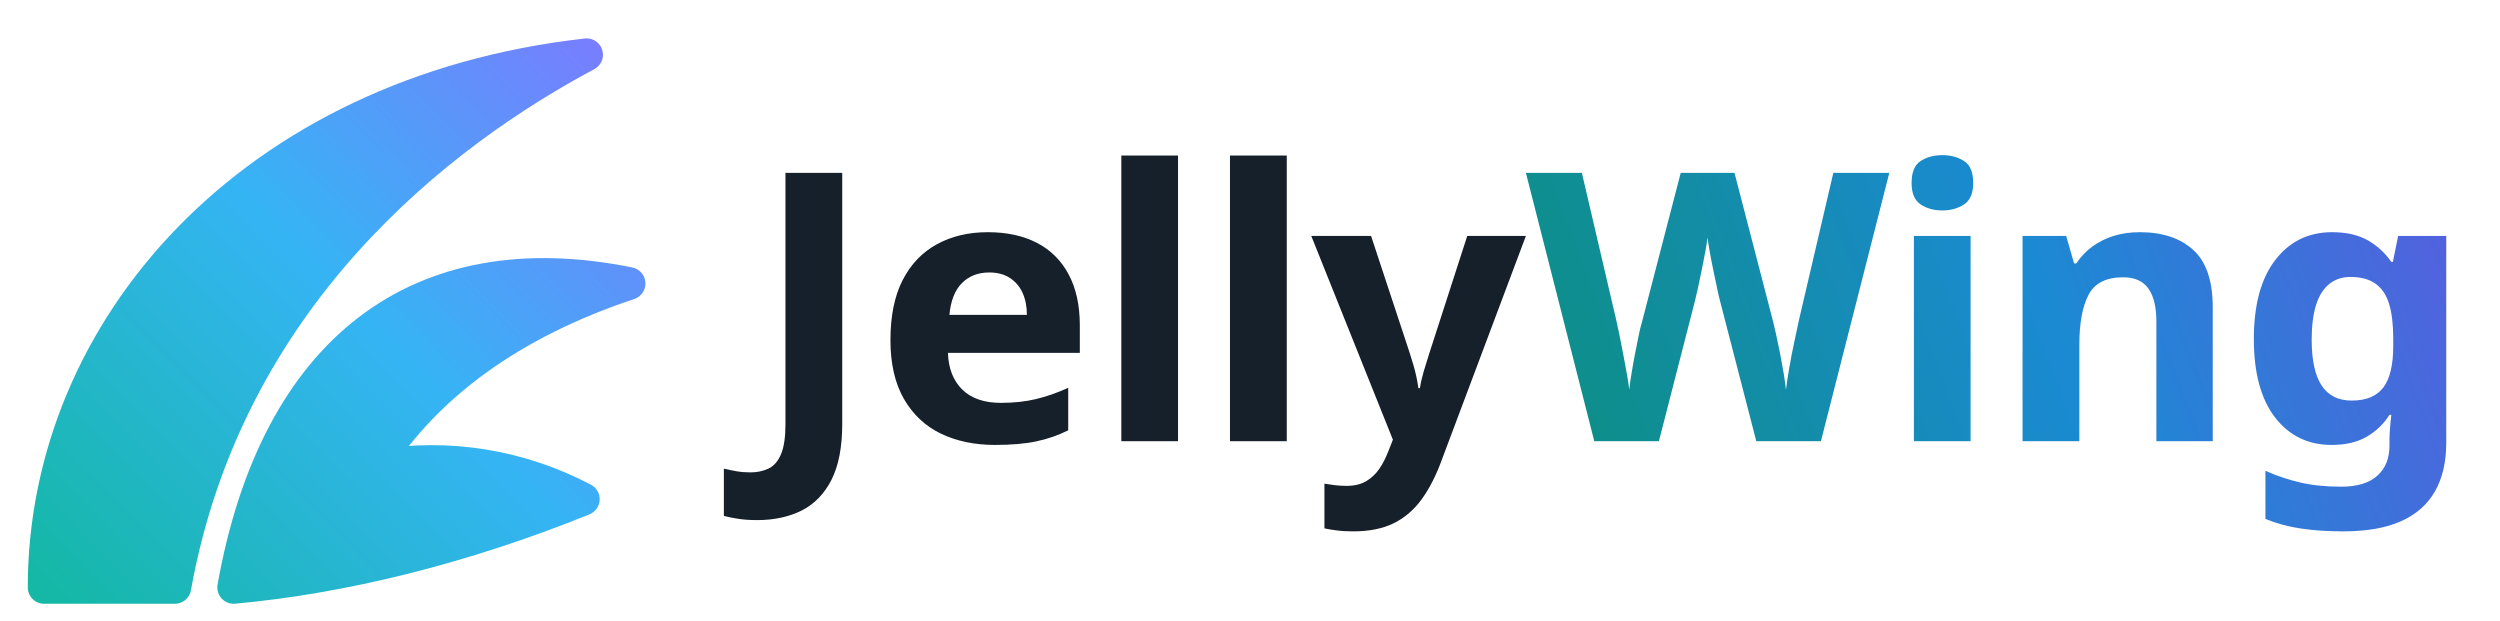
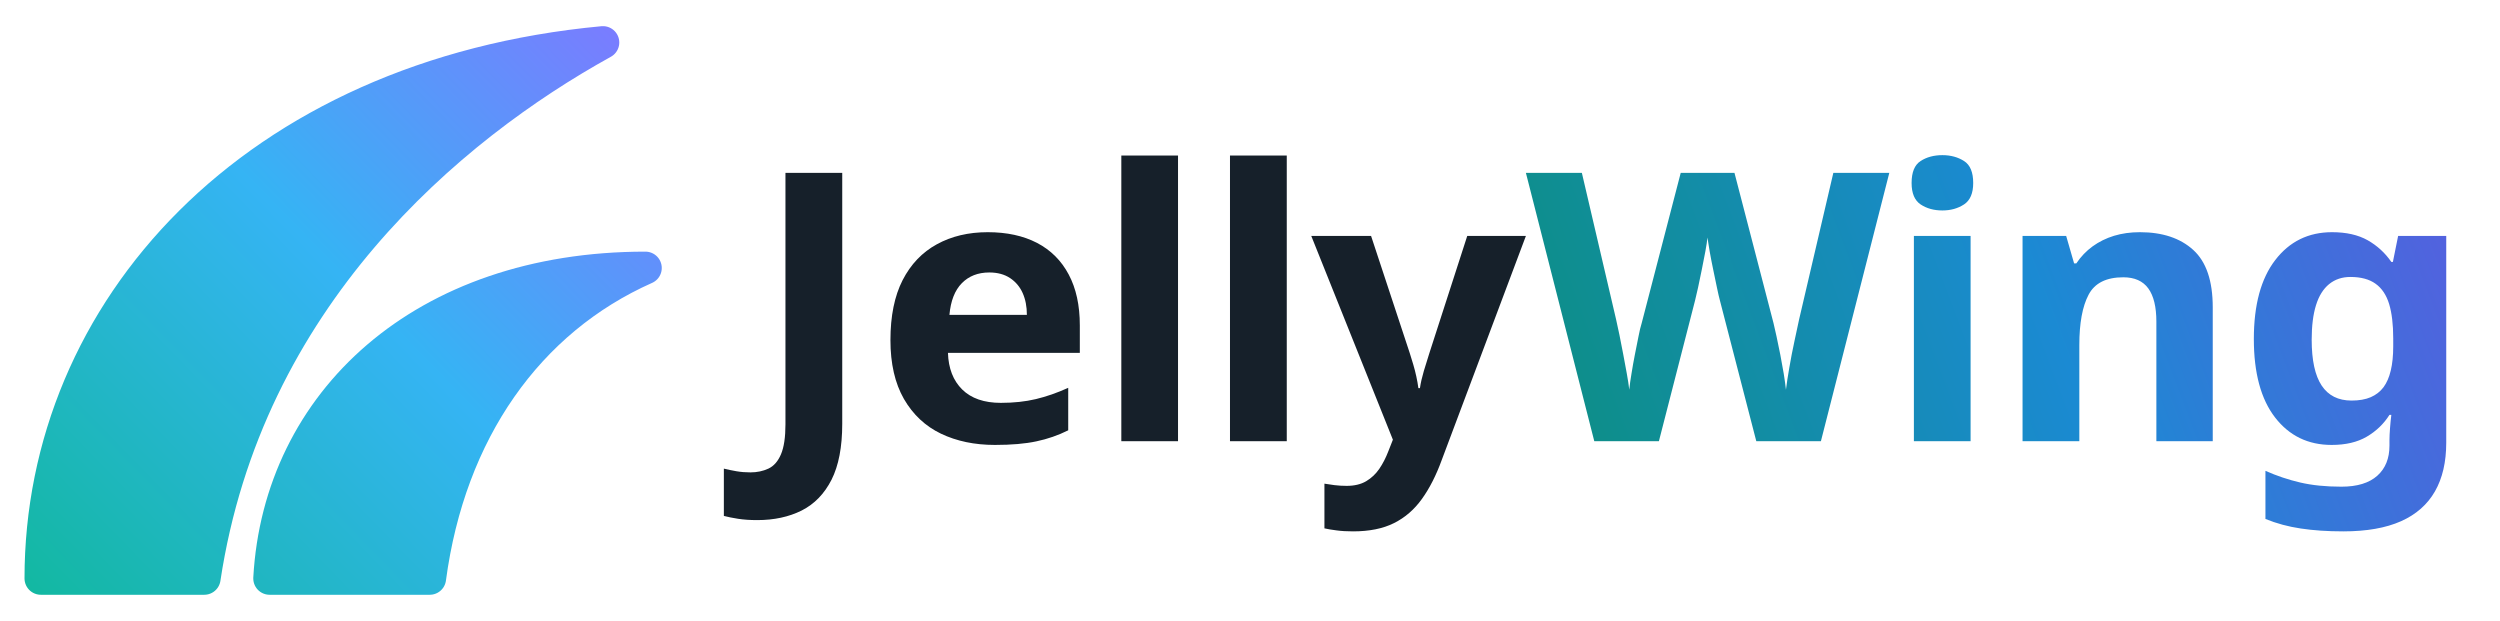
<svg xmlns="http://www.w3.org/2000/svg" width="306" height="76" viewBox="0 0 306 76" role="img" aria-label="JellyWing">
  <defs>
    <linearGradient id="w" gradientUnits="userSpaceOnUse" x1="80" y1="430" x2="440" y2="80">
      <stop offset="0" stop-color="#12B8A0" />
      <stop offset="0.55" stop-color="#35B4F4" />
      <stop offset="1" stop-color="#7A7CFF" />
    </linearGradient>
    <linearGradient id="t" gradientUnits="userSpaceOnUse" x1="186" y1="60" x2="302" y2="16">
      <stop offset="0" stop-color="#0B8F7D" />
      <stop offset="0.55" stop-color="#1B8AD3" />
      <stop offset="1" stop-color="#5A5CE0" />
    </linearGradient>
  </defs>
-   <g transform="translate(-12.2 -9.7) scale(0.2)">
+   <g transform="translate(-11 -10.8) scale(0.2)">
    <g fill="url(#w)" stroke="url(#w)" stroke-width="20" stroke-linejoin="round">
-       <path d="M88 408C88 250 215 105 420 82C330 130 200 230 168 408Z" />
-       <path d="M204 408C230 262 318 196 446 222C374 246 322 284 290 334C336 326 380 334 418 354C344 384 270 402 204 408Z" />
+       <path d="M80 408C80 244 210 100 424 80C330 132 206 236 180 408Z" />
+       <path d="M220 408C226 300 314 218 450 218C378 250 330 318 318 408Z" />
    </g>
  </g>
  <path d="M92.69 63.66Q91.36 63.66 90.34 63.5Q89.33 63.34 88.6 63.15V57.36Q89.33 57.54 90.14 57.68Q90.94 57.82 91.86 57.82Q93.06 57.82 94.05 57.36Q95.04 56.9 95.59 55.61Q96.14 54.32 96.14 51.93V21.16H103.09V51.88Q103.09 56.12 101.78 58.72Q100.46 61.31 98.12 62.49Q95.77 63.66 92.69 63.66ZM120.9 28.42Q124.4 28.42 126.93 29.73Q129.46 31.05 130.81 33.6Q132.17 36.15 132.17 39.83V43.19H116.03Q116.12 46.04 117.77 47.67Q119.43 49.31 122.51 49.31Q124.86 49.31 126.79 48.85Q128.72 48.39 130.75 47.47V52.67Q128.91 53.59 126.86 54.02Q124.81 54.46 121.78 54.46Q118.05 54.46 115.17 53.08Q112.3 51.7 110.64 48.83Q108.99 45.95 108.99 41.63Q108.99 37.21 110.48 34.29Q111.98 31.37 114.67 29.9Q117.36 28.42 120.9 28.42ZM121.09 33.35Q119.02 33.35 117.73 34.66Q116.44 35.97 116.21 38.54H125.69Q125.69 37.03 125.18 35.88Q124.67 34.73 123.64 34.04Q122.6 33.35 121.09 33.35ZM144.19 54H137.25V19.04H144.19ZM157.5 54H150.55V19.04H157.5ZM160.5 28.88H167.82L172.56 43.24Q172.79 43.93 172.99 44.64Q173.2 45.35 173.36 46.09Q173.52 46.82 173.61 47.51H173.8Q173.94 46.55 174.28 45.4Q174.63 44.25 174.95 43.24L179.59 28.88H186.77L176.47 56.3Q175.45 59.11 174.05 61.06Q172.65 63.02 170.62 64.03Q168.6 65.04 165.61 65.04Q164.46 65.04 163.59 64.92Q162.71 64.81 162.11 64.67V59.2Q162.62 59.29 163.33 59.38Q164.05 59.47 164.83 59.47Q166.25 59.47 167.22 58.9Q168.19 58.32 168.83 57.38Q169.47 56.44 169.93 55.24L170.49 53.82Z" fill="#16202A" />
  <path d="M231.25 21.16 222.88 54H214.97L210.51 36.75Q210.37 36.24 210.16 35.23Q209.95 34.22 209.7 33.02Q209.45 31.83 209.26 30.75Q209.08 29.67 208.99 29.07Q208.94 29.67 208.74 30.75Q208.53 31.83 208.3 33Q208.07 34.17 207.84 35.21Q207.61 36.24 207.47 36.8L203.05 54H195.14L186.77 21.16H193.62L197.81 39.1Q197.99 39.88 198.22 41Q198.45 42.13 198.68 43.35Q198.91 44.57 199.12 45.72Q199.33 46.87 199.42 47.7Q199.51 46.82 199.7 45.7Q199.88 44.57 200.11 43.4Q200.34 42.22 200.55 41.19Q200.75 40.15 200.94 39.56L205.72 21.16H212.3L217.08 39.56Q217.22 40.15 217.45 41.19Q217.68 42.22 217.91 43.42Q218.14 44.62 218.33 45.74Q218.51 46.87 218.6 47.7Q218.74 46.55 219.02 44.96Q219.29 43.37 219.64 41.76Q219.98 40.15 220.21 39.1L224.4 21.16ZM241.2 28.88V54H234.26V28.88ZM237.75 18.99Q239.27 18.99 240.4 19.71Q241.52 20.42 241.52 22.4Q241.52 24.28 240.4 25.02Q239.27 25.76 237.75 25.76Q236.19 25.76 235.08 25.02Q233.98 24.28 233.98 22.4Q233.98 20.42 235.08 19.71Q236.19 18.99 237.75 18.99ZM261.92 28.42Q266.06 28.42 268.45 30.59Q270.84 32.75 270.84 37.62V54H263.94V39.37Q263.94 36.66 262.95 35.3Q261.96 33.94 259.89 33.94Q256.76 33.94 255.64 36.08Q254.51 38.22 254.51 42.22V54H247.56V28.88H252.9L253.87 32.24H254.14Q254.97 31 256.14 30.15Q257.32 29.3 258.76 28.86Q260.21 28.42 261.92 28.42ZM285.44 28.42Q288.06 28.42 289.81 29.41Q291.55 30.4 292.7 32.06H292.89L293.53 28.88H299.42V54.18Q299.42 57.73 298.04 60.14Q296.66 62.56 293.88 63.8Q291.09 65.04 286.82 65.04Q283.92 65.04 281.62 64.69Q279.32 64.35 277.29 63.52V57.63Q279.36 58.55 281.55 59.06Q283.73 59.57 286.59 59.57Q289.48 59.57 290.98 58.23Q292.47 56.9 292.47 54.55V53.86Q292.47 53.31 292.54 52.39Q292.61 51.47 292.7 50.78H292.47Q291.42 52.44 289.69 53.45Q287.97 54.46 285.39 54.46Q281.07 54.46 278.47 51.1Q275.87 47.74 275.87 41.49Q275.87 35.23 278.49 31.83Q281.11 28.42 285.44 28.42ZM287.69 33.9Q286.17 33.9 285.09 34.77Q284.01 35.65 283.48 37.35Q282.95 39.05 282.95 41.58Q282.95 45.35 284.17 47.19Q285.39 49.03 287.83 49.03Q289.21 49.03 290.17 48.62Q291.14 48.2 291.74 47.4Q292.34 46.59 292.63 45.35Q292.93 44.11 292.93 42.41V41.4Q292.93 38.87 292.43 37.21Q291.92 35.55 290.77 34.73Q289.62 33.9 287.69 33.9Z" fill="url(#t)" />
</svg>
